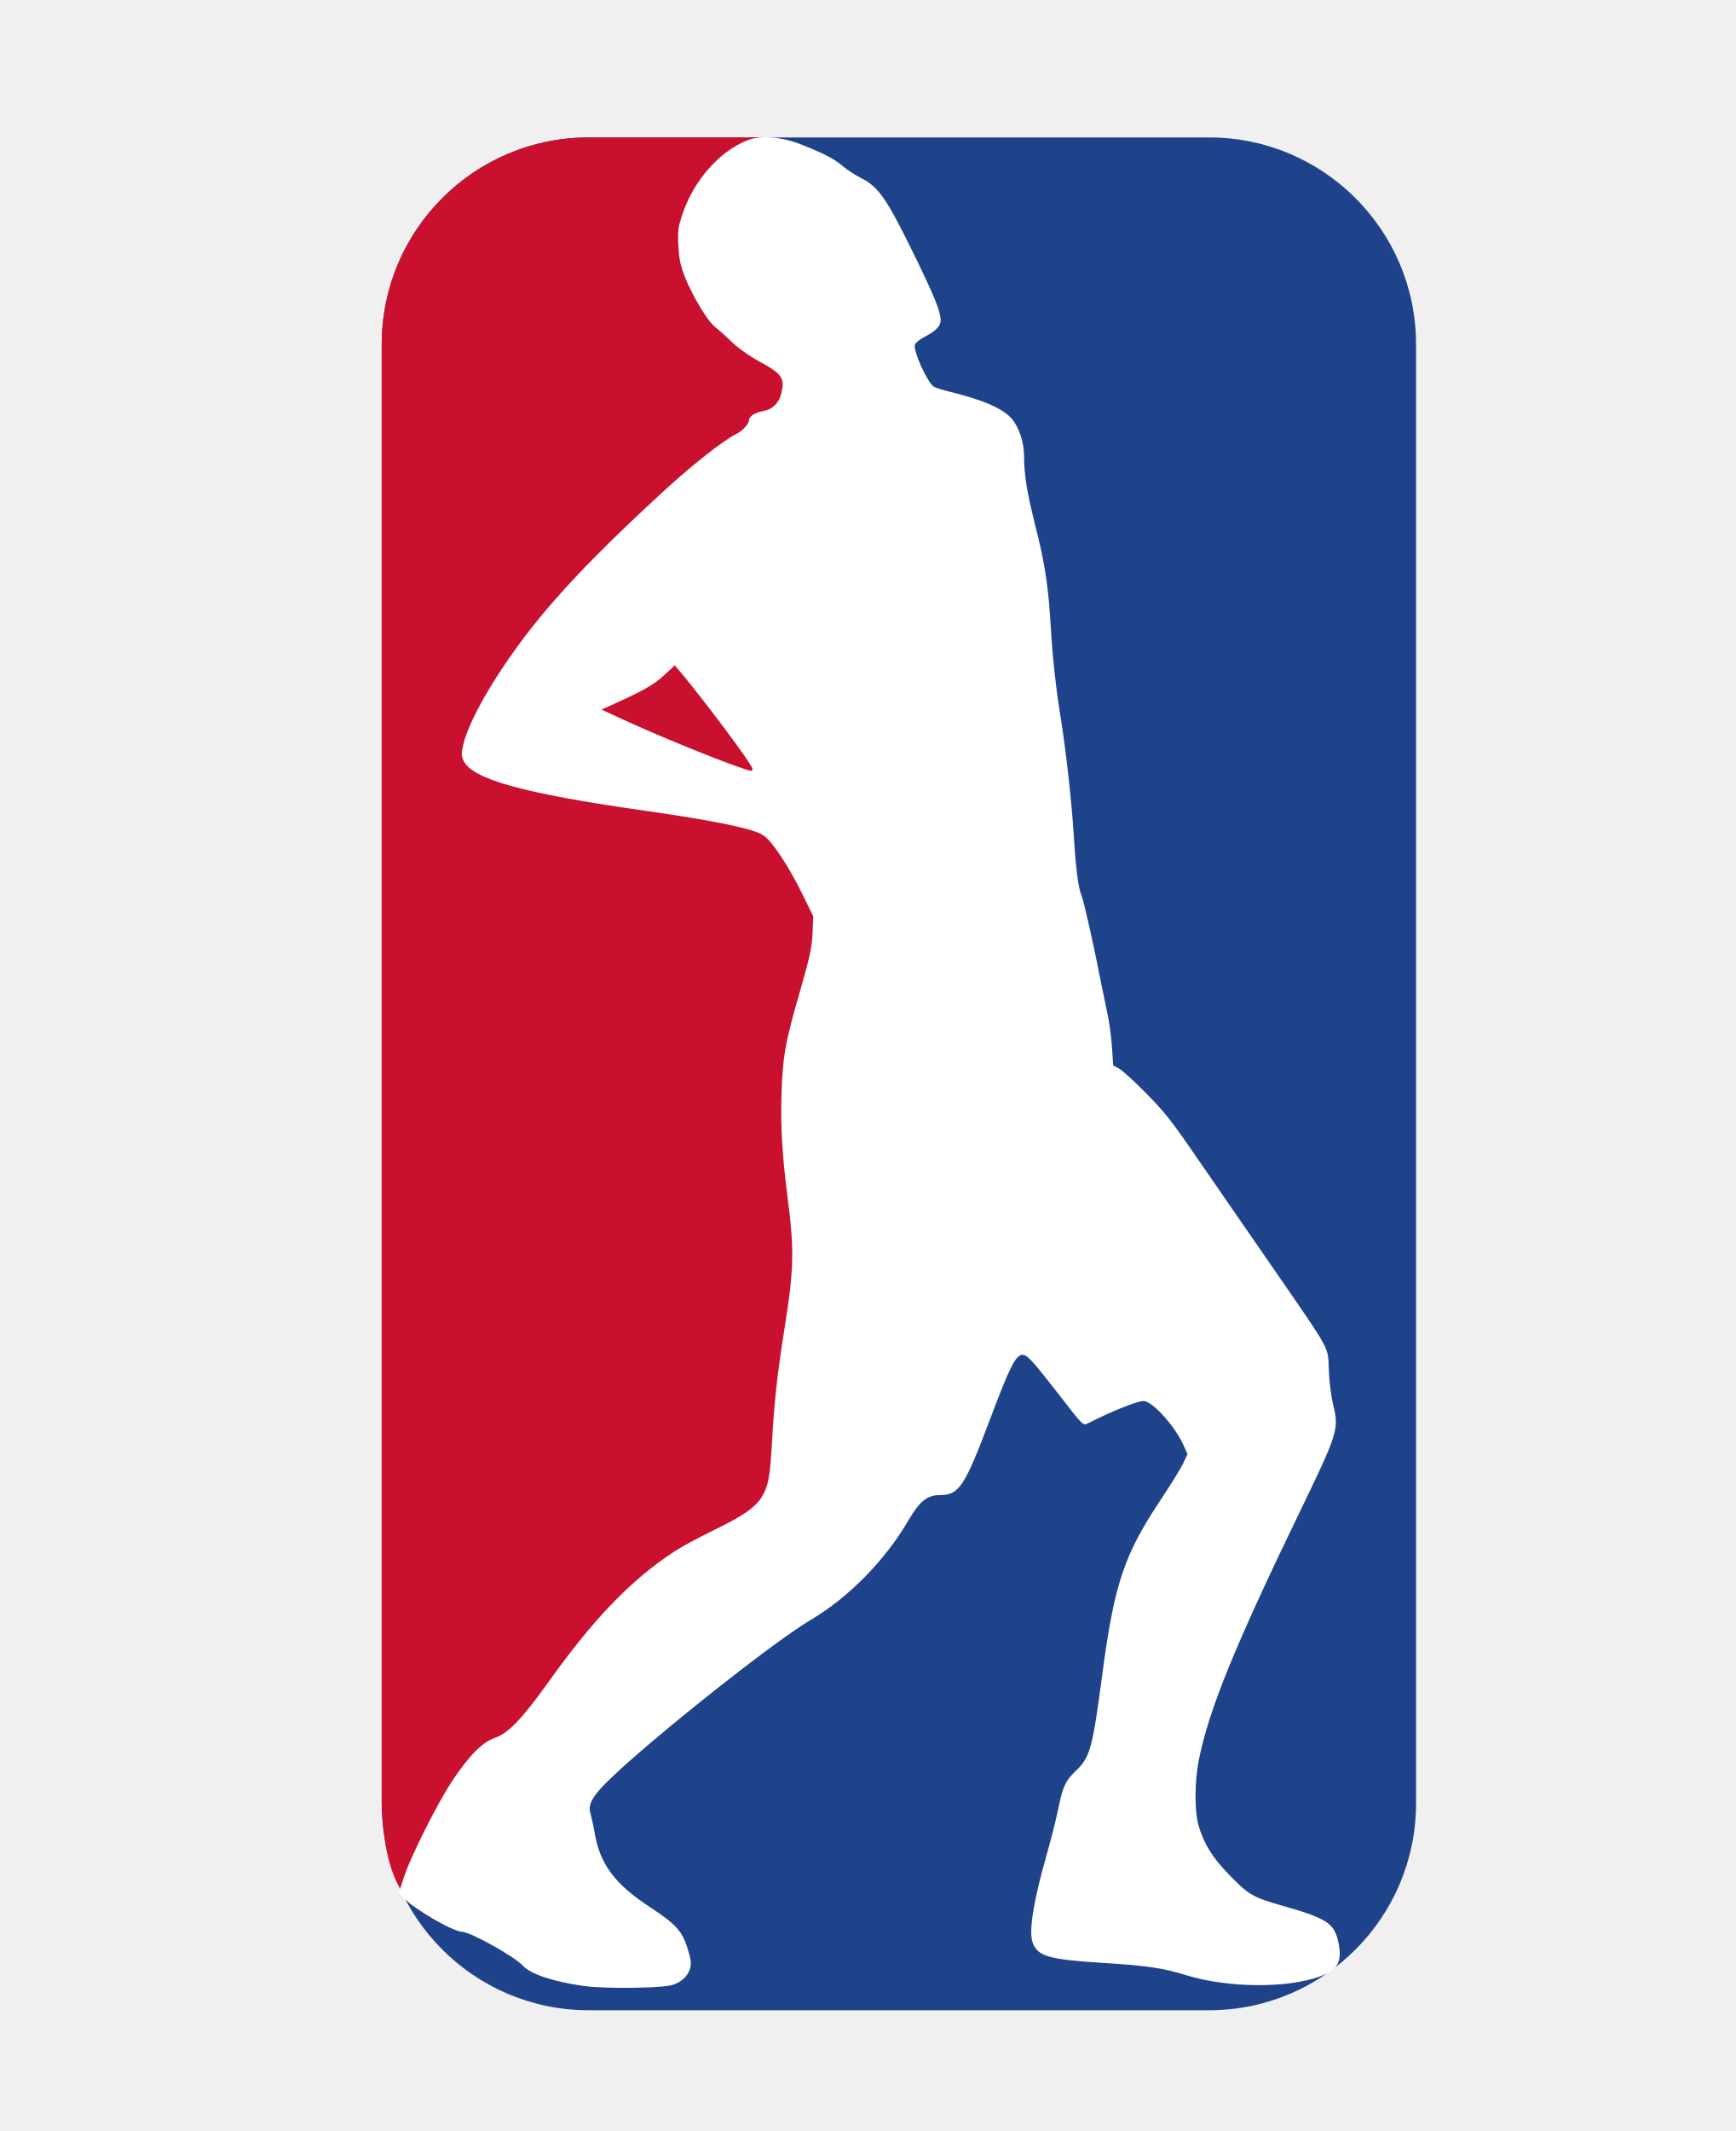
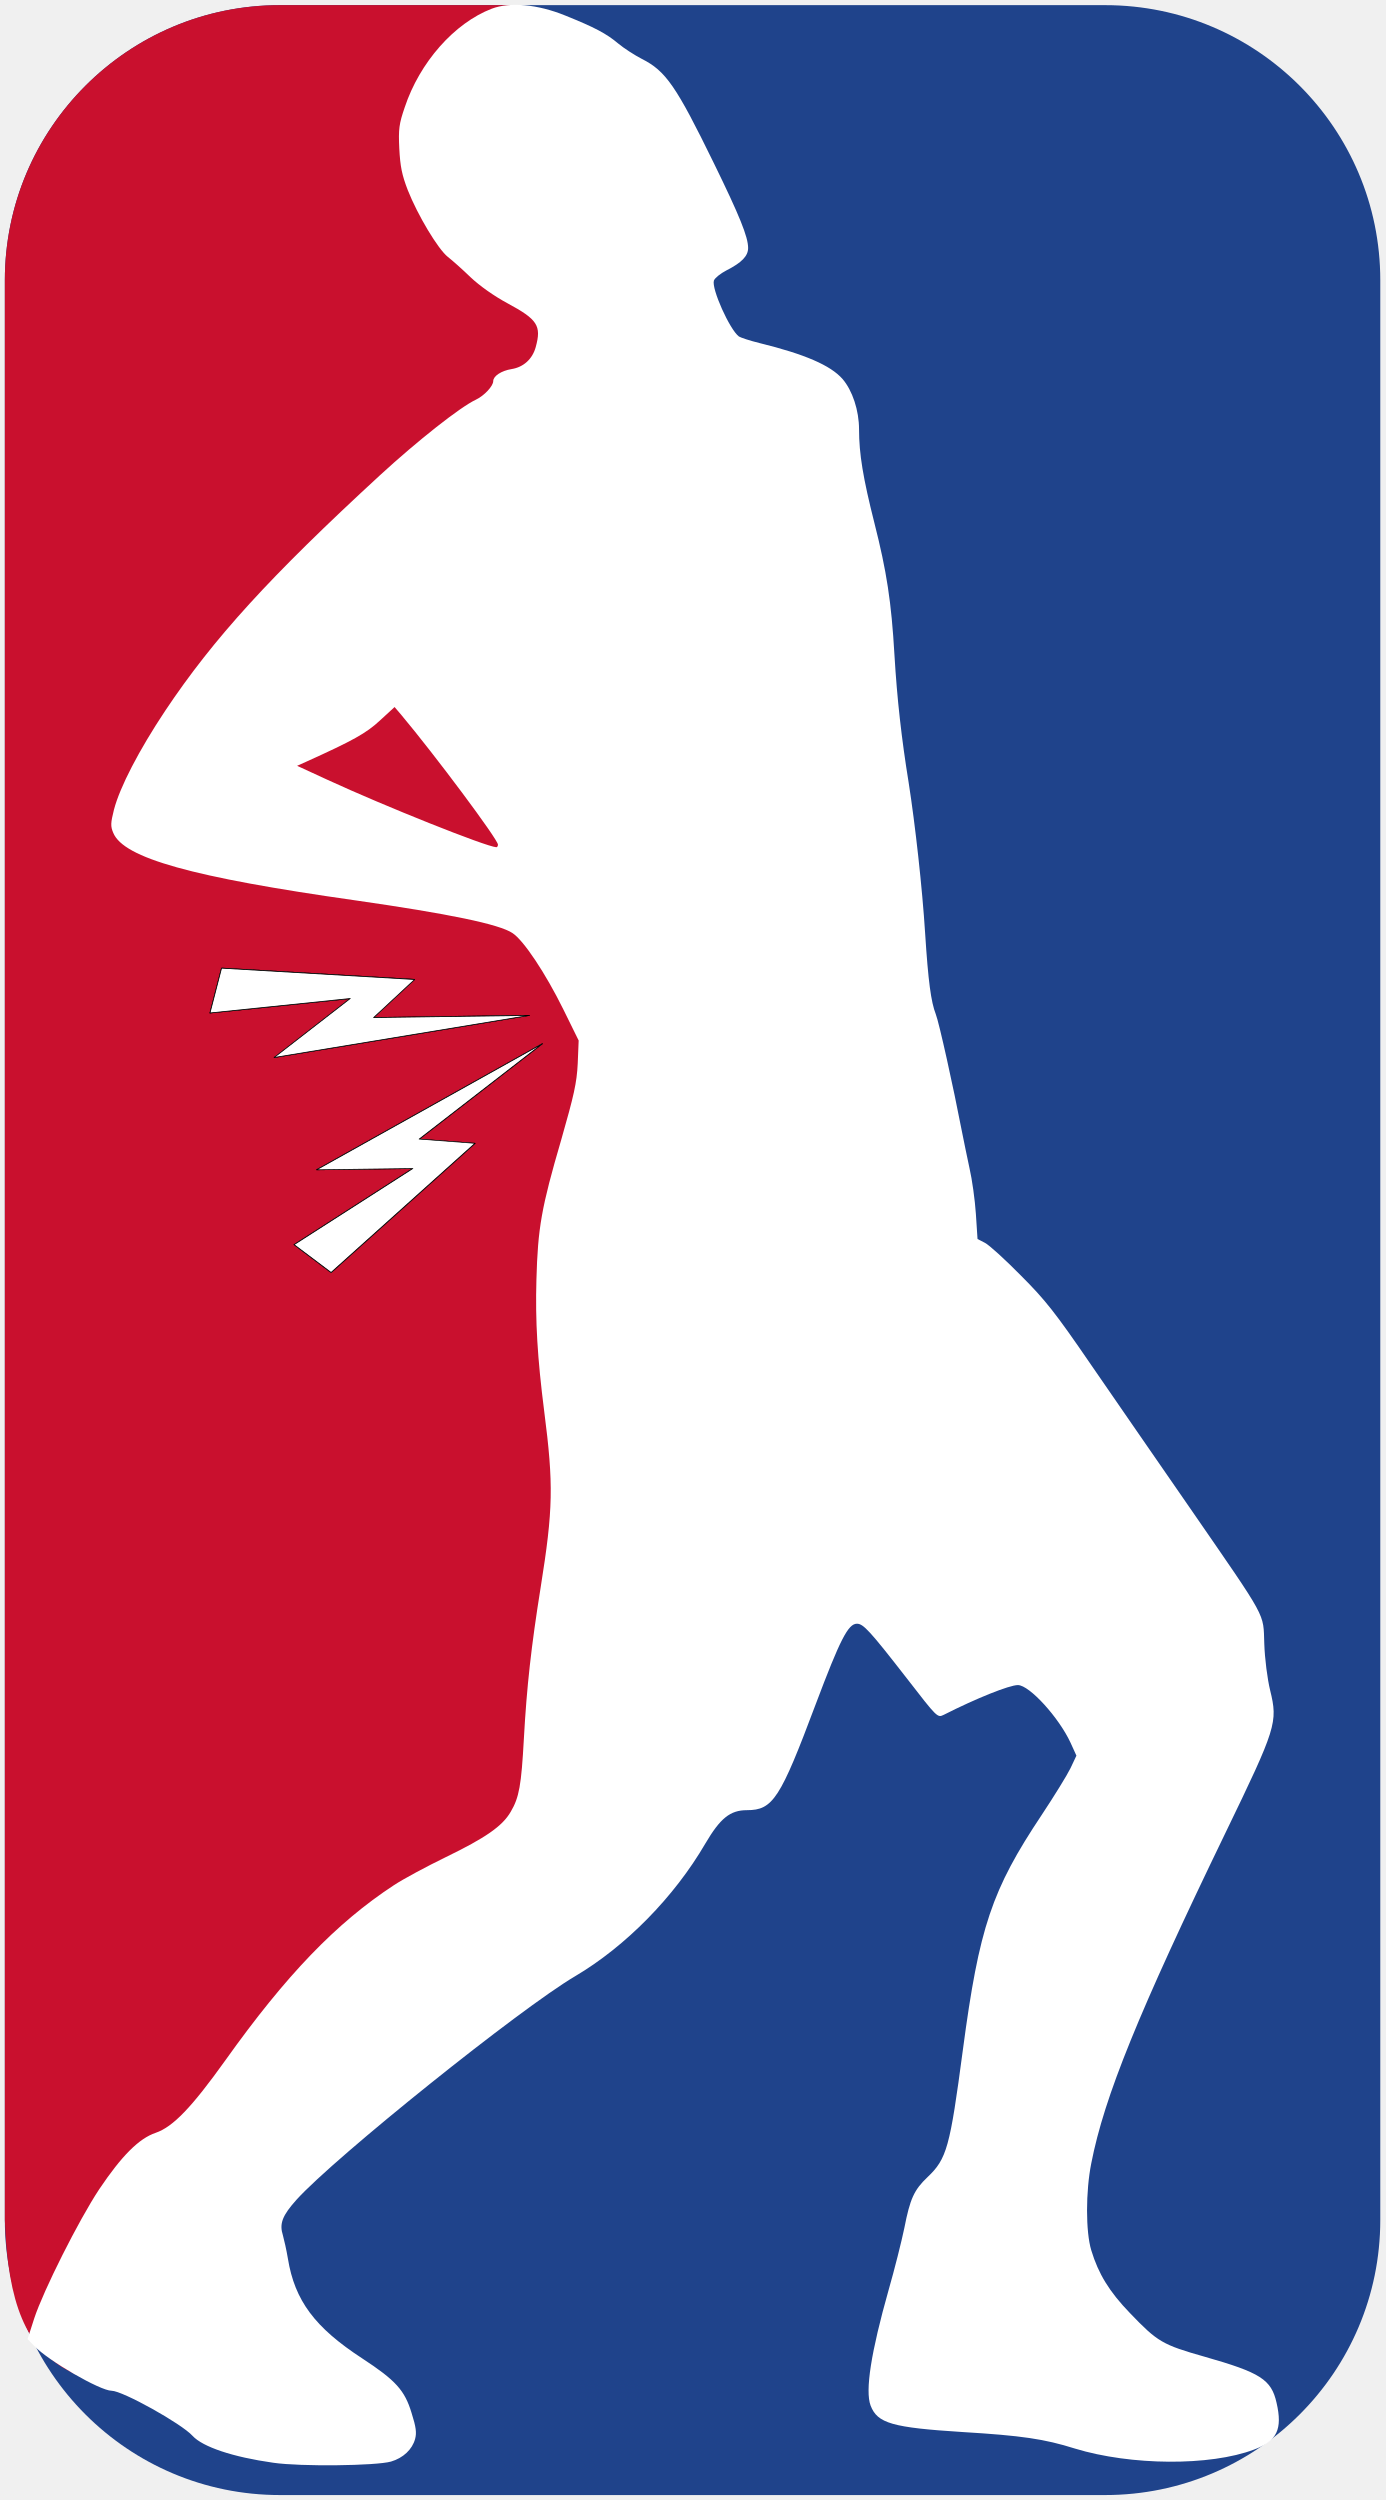
- <svg xmlns="http://www.w3.org/2000/svg" width="100%" height="100%" viewBox="0 0 2383 2925" version="1.1" xml:space="preserve" style="fill-rule:evenodd;clip-rule:evenodd;stroke-linejoin:round;stroke-miterlimit:2;">
-   <g transform="matrix(0.968407,0,0,0.996067,15.9733,3.23219)">
+ <svg xmlns="http://www.w3.org/2000/svg" width="100%" height="100%" viewBox="0 0 1430 2581" version="1.1" xml:space="preserve" style="fill-rule:evenodd;clip-rule:evenodd;stroke-linecap:round;stroke-linejoin:round;">
+   <g transform="matrix(0.968407,0,0,0.996067,-503.066,-180.112)">
    <g id="Layer1">
      <path d="M1990.97,471.281C1990.97,313.918 1859.56,186.16 1697.7,186.16L817.906,186.16C656.048,186.16 524.641,313.918 524.641,471.281L524.641,2481.77C524.641,2639.13 656.048,2766.89 817.906,2766.89L1697.7,2766.89C1859.56,2766.89 1990.97,2639.13 1990.97,2481.77L1990.97,471.281Z" style="fill:rgb(31,67,139);" />
    </g>
  </g>
-   <g transform="matrix(0.968407,0,0,0.996067,15.9733,3.23219)">
+   <g transform="matrix(0.968407,0,0,0.996067,-503.066,-180.112)">
    <g id="Layer11">
      <path d="M1259.76,899.735C1259.76,742.372 1224.37,186.16 1062.51,186.16L817.906,186.16C656.048,186.16 524.641,313.918 524.641,471.281L524.641,2481.77C530.837,2657.61 605.705,2659.42 792.759,2665.45L779.389,2419.82C941.246,2419.82 1210.52,2107.76 1210.52,1950.39L1259.76,899.735Z" style="fill:rgb(201,16,46);" />
    </g>
  </g>
-   <path id="layer101" d="M801.156,2725.88C759.49,2720.03 728.301,2709.55 717.824,2698.1C706.372,2685.43 645.457,2651.56 634.248,2651.56C622.553,2651.56 568.947,2620.62 554.328,2605.27L547.505,2598.2L554.328,2577C563.83,2548.01 600.38,2475.4 621.334,2443.72C644.726,2408.88 662.513,2391.09 679.813,2385.24C697.6,2379.15 716.849,2359.17 751.693,2310.44C814.557,2222.23 866.213,2168.63 925.666,2129.64C935.656,2123.06 959.779,2110.15 979.272,2100.65C1019.96,2080.91 1037.75,2068.73 1046.28,2053.86C1055.05,2039 1057.24,2026.82 1059.92,1977.84C1062.85,1924.72 1067.48,1883.06 1077.22,1822.14C1090.14,1741.25 1090.63,1716.15 1080.88,1640.37C1073.81,1584.82 1071.62,1547.29 1072.84,1504.41C1074.3,1451.05 1077.95,1430.09 1098.42,1360.16C1111.58,1314.11 1114.5,1301.44 1115.48,1281.46L1116.45,1257.58L1100.62,1225.42C1082.1,1187.89 1059.68,1154.27 1048.23,1146.72C1034.58,1137.46 982.439,1126.74 885.706,1112.85C717.337,1088.97 646.675,1069.23 635.954,1043.16C633.03,1036.34 633.274,1032.93 636.685,1019.28C642.776,995.89 662.513,957.879 689.559,917.188C739.51,842.384 797.745,778.545 911.29,674.015C950.276,638.196 994.135,603.597 1010.22,596.043C1018.99,591.901 1028.25,581.911 1028.25,576.794C1028.25,571.677 1036.53,566.073 1047.25,564.367C1059.44,562.418 1068.69,554.134 1072.11,541.707C1078.2,519.534 1074.06,513.199 1042.87,496.386C1029.22,489.076 1014.12,478.355 1004.86,469.583C996.572,461.543 985.851,452.04 981.465,448.629C971.231,440.588 950.276,405.501 940.042,379.673C933.951,363.835 932.245,355.307 931.271,336.788C930.296,316.565 931.027,311.204 936.875,294.148C952.225,247.852 988.043,207.161 1026.79,192.298C1045.55,185.231 1073.81,187.668 1102.56,199.364C1132.78,211.547 1144.96,217.882 1157.39,228.359C1163.24,233.233 1174.2,240.299 1181.75,244.197C1206.36,256.624 1217.08,271.975 1256.07,351.895C1282.63,406.232 1291.4,427.917 1291.4,439.369C1291.4,447.654 1284.82,454.476 1268.98,462.517C1262.89,465.685 1257.05,470.314 1256.07,472.995C1253.39,481.279 1272.39,523.676 1281.9,530.742C1283.85,531.96 1293.35,535.128 1303.34,537.565C1349.88,549.017 1376.44,560.469 1388.87,574.601C1399.1,586.54 1405.92,607.008 1405.92,626.744C1405.92,651.841 1410.06,676.938 1421.76,723.234C1434.43,773.184 1439.3,804.617 1442.47,859.44C1445.15,904.761 1449.78,945.94 1457.09,991.017C1463.91,1034.63 1471.22,1100.18 1474.15,1146.96C1477.31,1196.42 1480.24,1217.87 1485.11,1230.29C1488.52,1238.82 1503.38,1306.07 1511.91,1350.42C1513.86,1360.41 1517.52,1377.95 1519.95,1389.4C1522.63,1400.85 1525.56,1422.05 1526.53,1436.43L1528.24,1462.5L1535.79,1466.4C1540.18,1468.59 1556.75,1483.7 1572.83,1500.02C1598.17,1525.36 1608.4,1538.28 1644.95,1591.64C1668.59,1625.75 1714.88,1693.25 1748.26,1741.25C1828.43,1857.47 1823.07,1847.73 1824.29,1880.38C1824.77,1895.49 1827.45,1916.68 1830.38,1928.62C1838.42,1961.52 1836.71,1967.12 1784.33,2075.31C1694.41,2261.22 1659.09,2347.96 1645.68,2416.68C1639.84,2445.91 1639.84,2487.34 1645.68,2506.59C1652.99,2530.71 1664.2,2549.23 1685.64,2571.4C1714.15,2601.13 1719.03,2604.05 1762.88,2616.48C1820.14,2632.8 1831.6,2639.87 1836.96,2663.99C1843.29,2691.28 1837.44,2703.46 1813.81,2712.24C1768.24,2729.53 1686.38,2728.8 1628.87,2711.26C1597.19,2701.27 1573.56,2697.86 1513.13,2694.2C1440.03,2689.57 1424.93,2685.19 1417.86,2666.91C1412.01,2651.56 1418.35,2611.6 1436.38,2547.76C1442.47,2526.57 1449.78,2497.57 1452.7,2483.44C1458.55,2453.47 1462.69,2444.21 1476.58,2431.05C1496.56,2412.05 1499.73,2400.59 1513.13,2299.47C1529.94,2173.01 1542.86,2134.52 1594.52,2057.03C1607.43,2037.54 1620.83,2015.85 1624.24,2008.79L1630.33,1995.87L1624.24,1982.47C1612.3,1956.64 1581.84,1923.02 1569.9,1923.02C1561.13,1923.02 1527.02,1936.66 1493.39,1953.72C1486.82,1956.89 1486.82,1956.89 1455.14,1915.95C1416.89,1866.73 1410.31,1859.67 1403.73,1859.67C1394.71,1859.67 1386.43,1875.75 1361.09,1943C1324.54,2040.46 1316.99,2052.16 1290.18,2052.16C1272.88,2052.16 1262.65,2060.44 1247.3,2086.51C1215.13,2141.83 1164.94,2192.75 1113.04,2223.45C1056.27,2256.83 865.239,2410.1 825.278,2454.2C810.415,2470.77 807.247,2479.05 811.146,2491.24C812.364,2495.62 814.801,2506.34 816.263,2515.11C823.329,2558.49 844.04,2586.26 893.016,2618.18C927.616,2640.84 936.875,2651.08 943.941,2674.47C948.57,2689.09 949.301,2694.93 947.596,2701.27C944.672,2712.24 935.169,2721.01 922.742,2724.66C907.392,2729.05 829.42,2730.02 801.156,2725.88ZM1033.12,1055.34C1033.12,1049.98 967.82,962.509 933.463,921.574L926.397,913.289L911.29,927.178C897.158,940.335 883.513,947.889 835.025,969.818L825.766,973.961L856.954,988.337C916.651,1015.87 1020.45,1057.29 1031.41,1058.02C1032.39,1058.02 1033.12,1056.81 1033.12,1055.34Z" style="fill:white;fill-rule:nonzero;" />
+   <g id="Layer2">
+     <g id="_2" transform="matrix(0.469249,0.540677,0.74255,-0.644453,198.13,1026.54)">
+       <path d="M-0.5,41.523L37.38,1.5L154.224,122.665L146.589,21.786L341.893,253.109L197.039,128.106L194.298,186.811L-0.5,41.523L-0.5,41.523Z" style="fill:white;stroke:black;stroke-width:1px;" />
+     </g>
+     <g id="_21" transform="matrix(0.469249,0.540677,0.74255,-0.644453,198.13,1026.54)">
+       <path d="M-0.5,41.523L37.38,1.5L154.224,122.665L146.589,21.786L341.893,253.109L197.039,128.106L194.298,186.811L-0.5,41.523L-0.5,41.523Z" style="fill:white;stroke:black;stroke-width:1px;" />
+     </g>
+   </g>
+   <g id="Layer21" transform="matrix(0.78202,-0.623253,-0.623253,-0.78202,1013.31,2888.13)">
+     <g id="_22" transform="matrix(0.469249,0.540677,0.74255,-0.644453,425.54,1676.76)">
+       <path d="M-0.5,41.523L37.38,1.5L154.224,122.665L146.589,21.786L341.893,253.109L197.039,128.106L194.298,186.811L-0.5,41.523L-0.5,41.523Z" style="fill:white;stroke:black;stroke-width:1px;" />
+     </g>
+     <g id="_23" transform="matrix(0.469249,0.540677,0.74255,-0.644453,425.54,1676.76)">
+       <path d="M-0.5,41.523L37.38,1.5L154.224,122.665L146.589,21.786L341.893,253.109L197.039,128.106L194.298,186.811L-0.5,41.523L-0.5,41.523Z" style="fill:white;stroke:black;stroke-width:1px;" />
+     </g>
+   </g>
+   <g id="layer101" transform="matrix(1,0,0,1,-519.039,-183.344)">
+     <path d="M801.156,2725.88C759.49,2720.03 728.301,2709.55 717.824,2698.1C706.372,2685.43 645.457,2651.56 634.248,2651.56C622.553,2651.56 568.947,2620.62 554.328,2605.27L547.505,2598.2L554.328,2577C563.83,2548.01 600.38,2475.4 621.334,2443.72C644.726,2408.88 662.513,2391.09 679.813,2385.24C697.6,2379.15 716.849,2359.17 751.693,2310.44C814.557,2222.23 866.213,2168.63 925.666,2129.64C935.656,2123.06 959.779,2110.15 979.272,2100.65C1019.96,2080.91 1037.75,2068.73 1046.28,2053.86C1055.05,2039 1057.24,2026.82 1059.92,1977.84C1062.85,1924.72 1067.48,1883.06 1077.22,1822.14C1090.14,1741.25 1090.63,1716.15 1080.88,1640.37C1073.81,1584.82 1071.62,1547.29 1072.84,1504.41C1074.3,1451.05 1077.95,1430.09 1098.42,1360.16C1111.58,1314.11 1114.5,1301.44 1115.48,1281.46L1116.45,1257.58L1100.62,1225.42C1082.1,1187.89 1059.68,1154.27 1048.23,1146.72C1034.58,1137.46 982.439,1126.74 885.706,1112.85C717.337,1088.97 646.675,1069.23 635.954,1043.16C633.03,1036.34 633.274,1032.93 636.685,1019.28C642.776,995.89 662.513,957.879 689.559,917.188C739.51,842.384 797.745,778.545 911.29,674.015C950.276,638.196 994.135,603.597 1010.22,596.043C1018.99,591.901 1028.25,581.911 1028.25,576.794C1028.25,571.677 1036.53,566.073 1047.25,564.367C1059.44,562.418 1068.69,554.134 1072.11,541.707C1078.2,519.534 1074.06,513.199 1042.87,496.386C1029.22,489.076 1014.12,478.355 1004.86,469.583C996.572,461.543 985.851,452.04 981.465,448.629C971.231,440.588 950.276,405.501 940.042,379.673C933.951,363.835 932.245,355.307 931.271,336.788C930.296,316.565 931.027,311.204 936.875,294.148C952.225,247.852 988.043,207.161 1026.79,192.298C1045.55,185.231 1073.81,187.668 1102.56,199.364C1132.78,211.547 1144.96,217.882 1157.39,228.359C1163.24,233.233 1174.2,240.299 1181.75,244.197C1206.36,256.624 1217.08,271.975 1256.07,351.895C1282.63,406.232 1291.4,427.917 1291.4,439.369C1291.4,447.654 1284.82,454.476 1268.98,462.517C1262.89,465.685 1257.05,470.314 1256.07,472.995C1253.39,481.279 1272.39,523.676 1281.9,530.742C1283.85,531.96 1293.35,535.128 1303.34,537.565C1349.88,549.017 1376.44,560.469 1388.87,574.601C1399.1,586.54 1405.92,607.008 1405.92,626.744C1405.92,651.841 1410.06,676.938 1421.76,723.234C1434.43,773.184 1439.3,804.617 1442.47,859.44C1445.15,904.761 1449.78,945.94 1457.09,991.017C1463.91,1034.63 1471.22,1100.18 1474.15,1146.96C1477.31,1196.42 1480.24,1217.87 1485.11,1230.29C1488.52,1238.82 1503.38,1306.07 1511.91,1350.42C1513.86,1360.41 1517.52,1377.95 1519.95,1389.4C1522.63,1400.85 1525.56,1422.05 1526.53,1436.43L1528.24,1462.5L1535.79,1466.4C1540.18,1468.59 1556.75,1483.7 1572.83,1500.02C1598.17,1525.36 1608.4,1538.28 1644.95,1591.64C1668.59,1625.75 1714.88,1693.25 1748.26,1741.25C1828.43,1857.47 1823.07,1847.73 1824.29,1880.38C1824.77,1895.49 1827.45,1916.68 1830.38,1928.62C1838.42,1961.52 1836.71,1967.12 1784.33,2075.31C1694.41,2261.22 1659.09,2347.96 1645.68,2416.68C1639.84,2445.91 1639.84,2487.34 1645.68,2506.59C1652.99,2530.71 1664.2,2549.23 1685.64,2571.4C1714.15,2601.13 1719.03,2604.05 1762.88,2616.48C1820.14,2632.8 1831.6,2639.87 1836.96,2663.99C1843.29,2691.28 1837.44,2703.46 1813.81,2712.24C1768.24,2729.53 1686.38,2728.8 1628.87,2711.26C1597.19,2701.27 1573.56,2697.86 1513.13,2694.2C1440.03,2689.57 1424.93,2685.19 1417.86,2666.91C1412.01,2651.56 1418.35,2611.6 1436.38,2547.76C1442.47,2526.57 1449.78,2497.57 1452.7,2483.44C1458.55,2453.47 1462.69,2444.21 1476.58,2431.05C1496.56,2412.05 1499.73,2400.59 1513.13,2299.47C1529.94,2173.01 1542.86,2134.52 1594.52,2057.03C1607.43,2037.54 1620.83,2015.85 1624.24,2008.79L1630.33,1995.87L1624.24,1982.47C1612.3,1956.64 1581.84,1923.02 1569.9,1923.02C1561.13,1923.02 1527.02,1936.66 1493.39,1953.72C1486.82,1956.89 1486.82,1956.89 1455.14,1915.95C1416.89,1866.73 1410.31,1859.67 1403.73,1859.67C1394.71,1859.67 1386.43,1875.75 1361.09,1943C1324.54,2040.46 1316.99,2052.16 1290.18,2052.16C1272.88,2052.16 1262.65,2060.44 1247.3,2086.51C1215.13,2141.83 1164.94,2192.75 1113.04,2223.45C1056.27,2256.83 865.239,2410.1 825.278,2454.2C810.415,2470.77 807.247,2479.05 811.146,2491.24C812.364,2495.62 814.801,2506.34 816.263,2515.11C823.329,2558.49 844.04,2586.26 893.016,2618.18C927.616,2640.84 936.875,2651.08 943.941,2674.47C948.57,2689.09 949.301,2694.93 947.596,2701.27C944.672,2712.24 935.169,2721.01 922.742,2724.66C907.392,2729.05 829.42,2730.02 801.156,2725.88ZM1033.12,1055.34C1033.12,1049.98 967.82,962.509 933.463,921.574L926.397,913.289L911.29,927.178C897.158,940.335 883.513,947.889 835.025,969.818L825.766,973.961L856.954,988.337C916.651,1015.87 1020.45,1057.29 1031.41,1058.02C1032.39,1058.02 1033.12,1056.81 1033.12,1055.34Z" style="fill:white;fill-rule:nonzero;" />
+   </g>
</svg>
